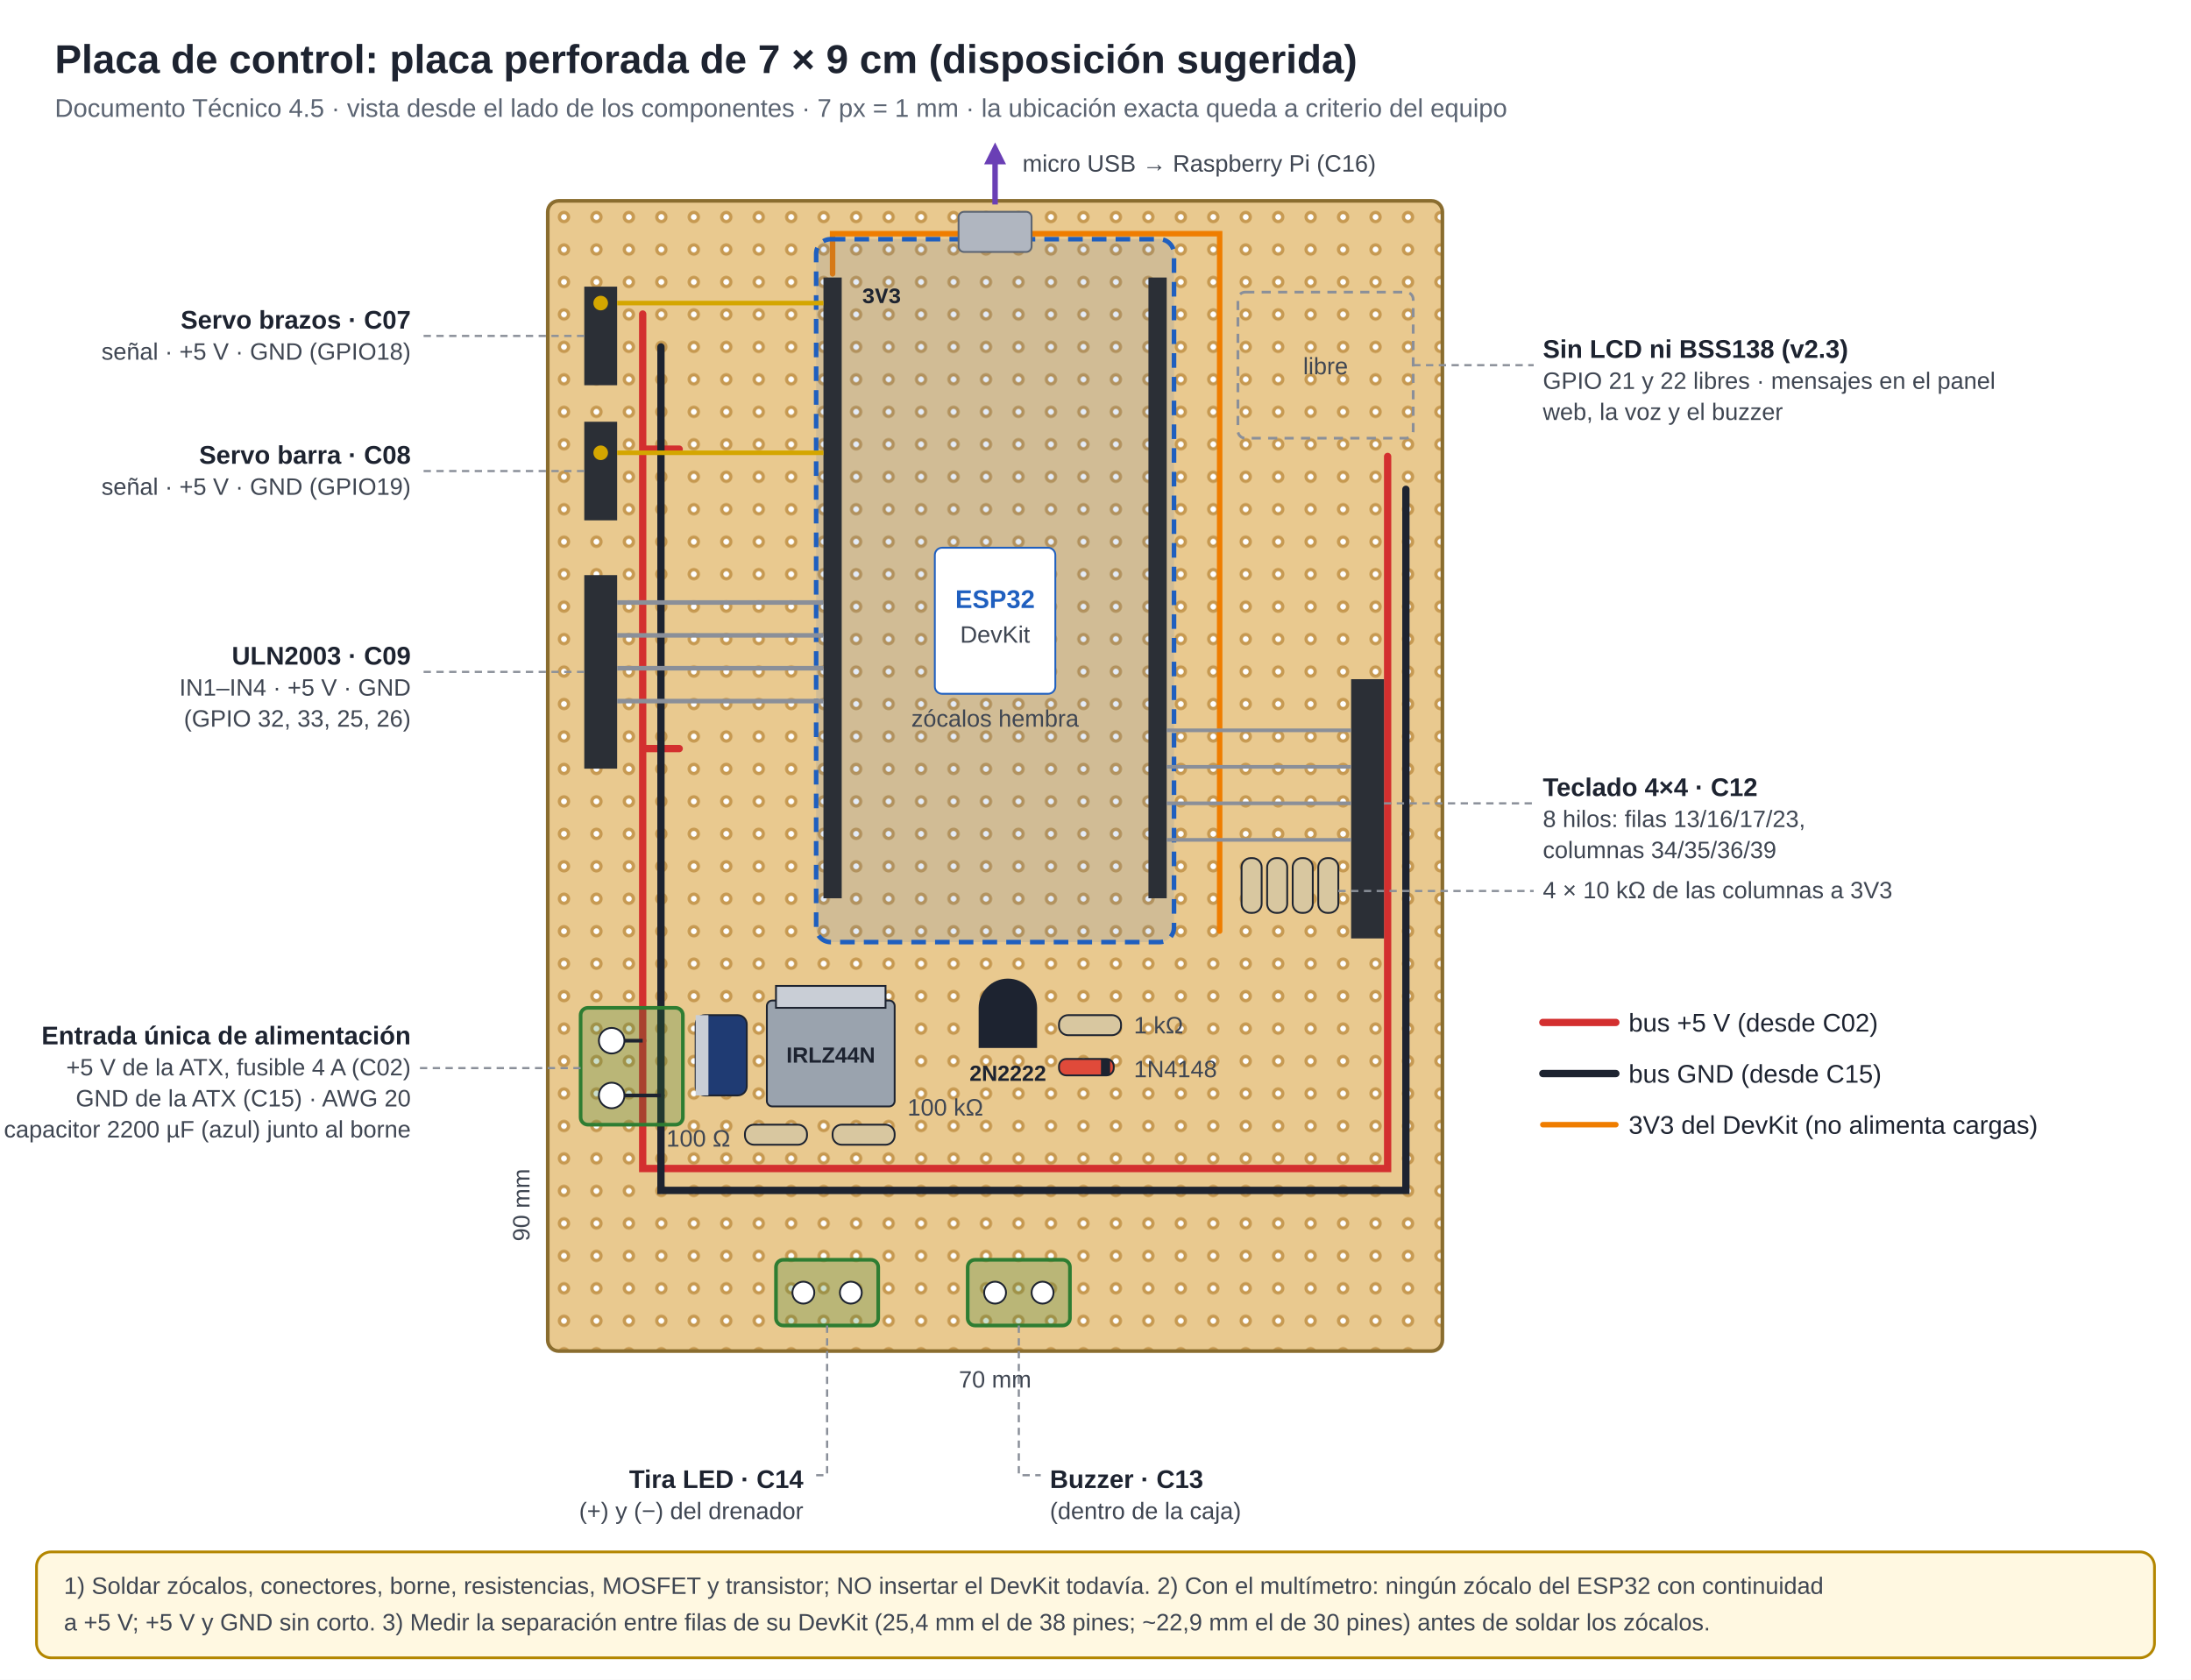
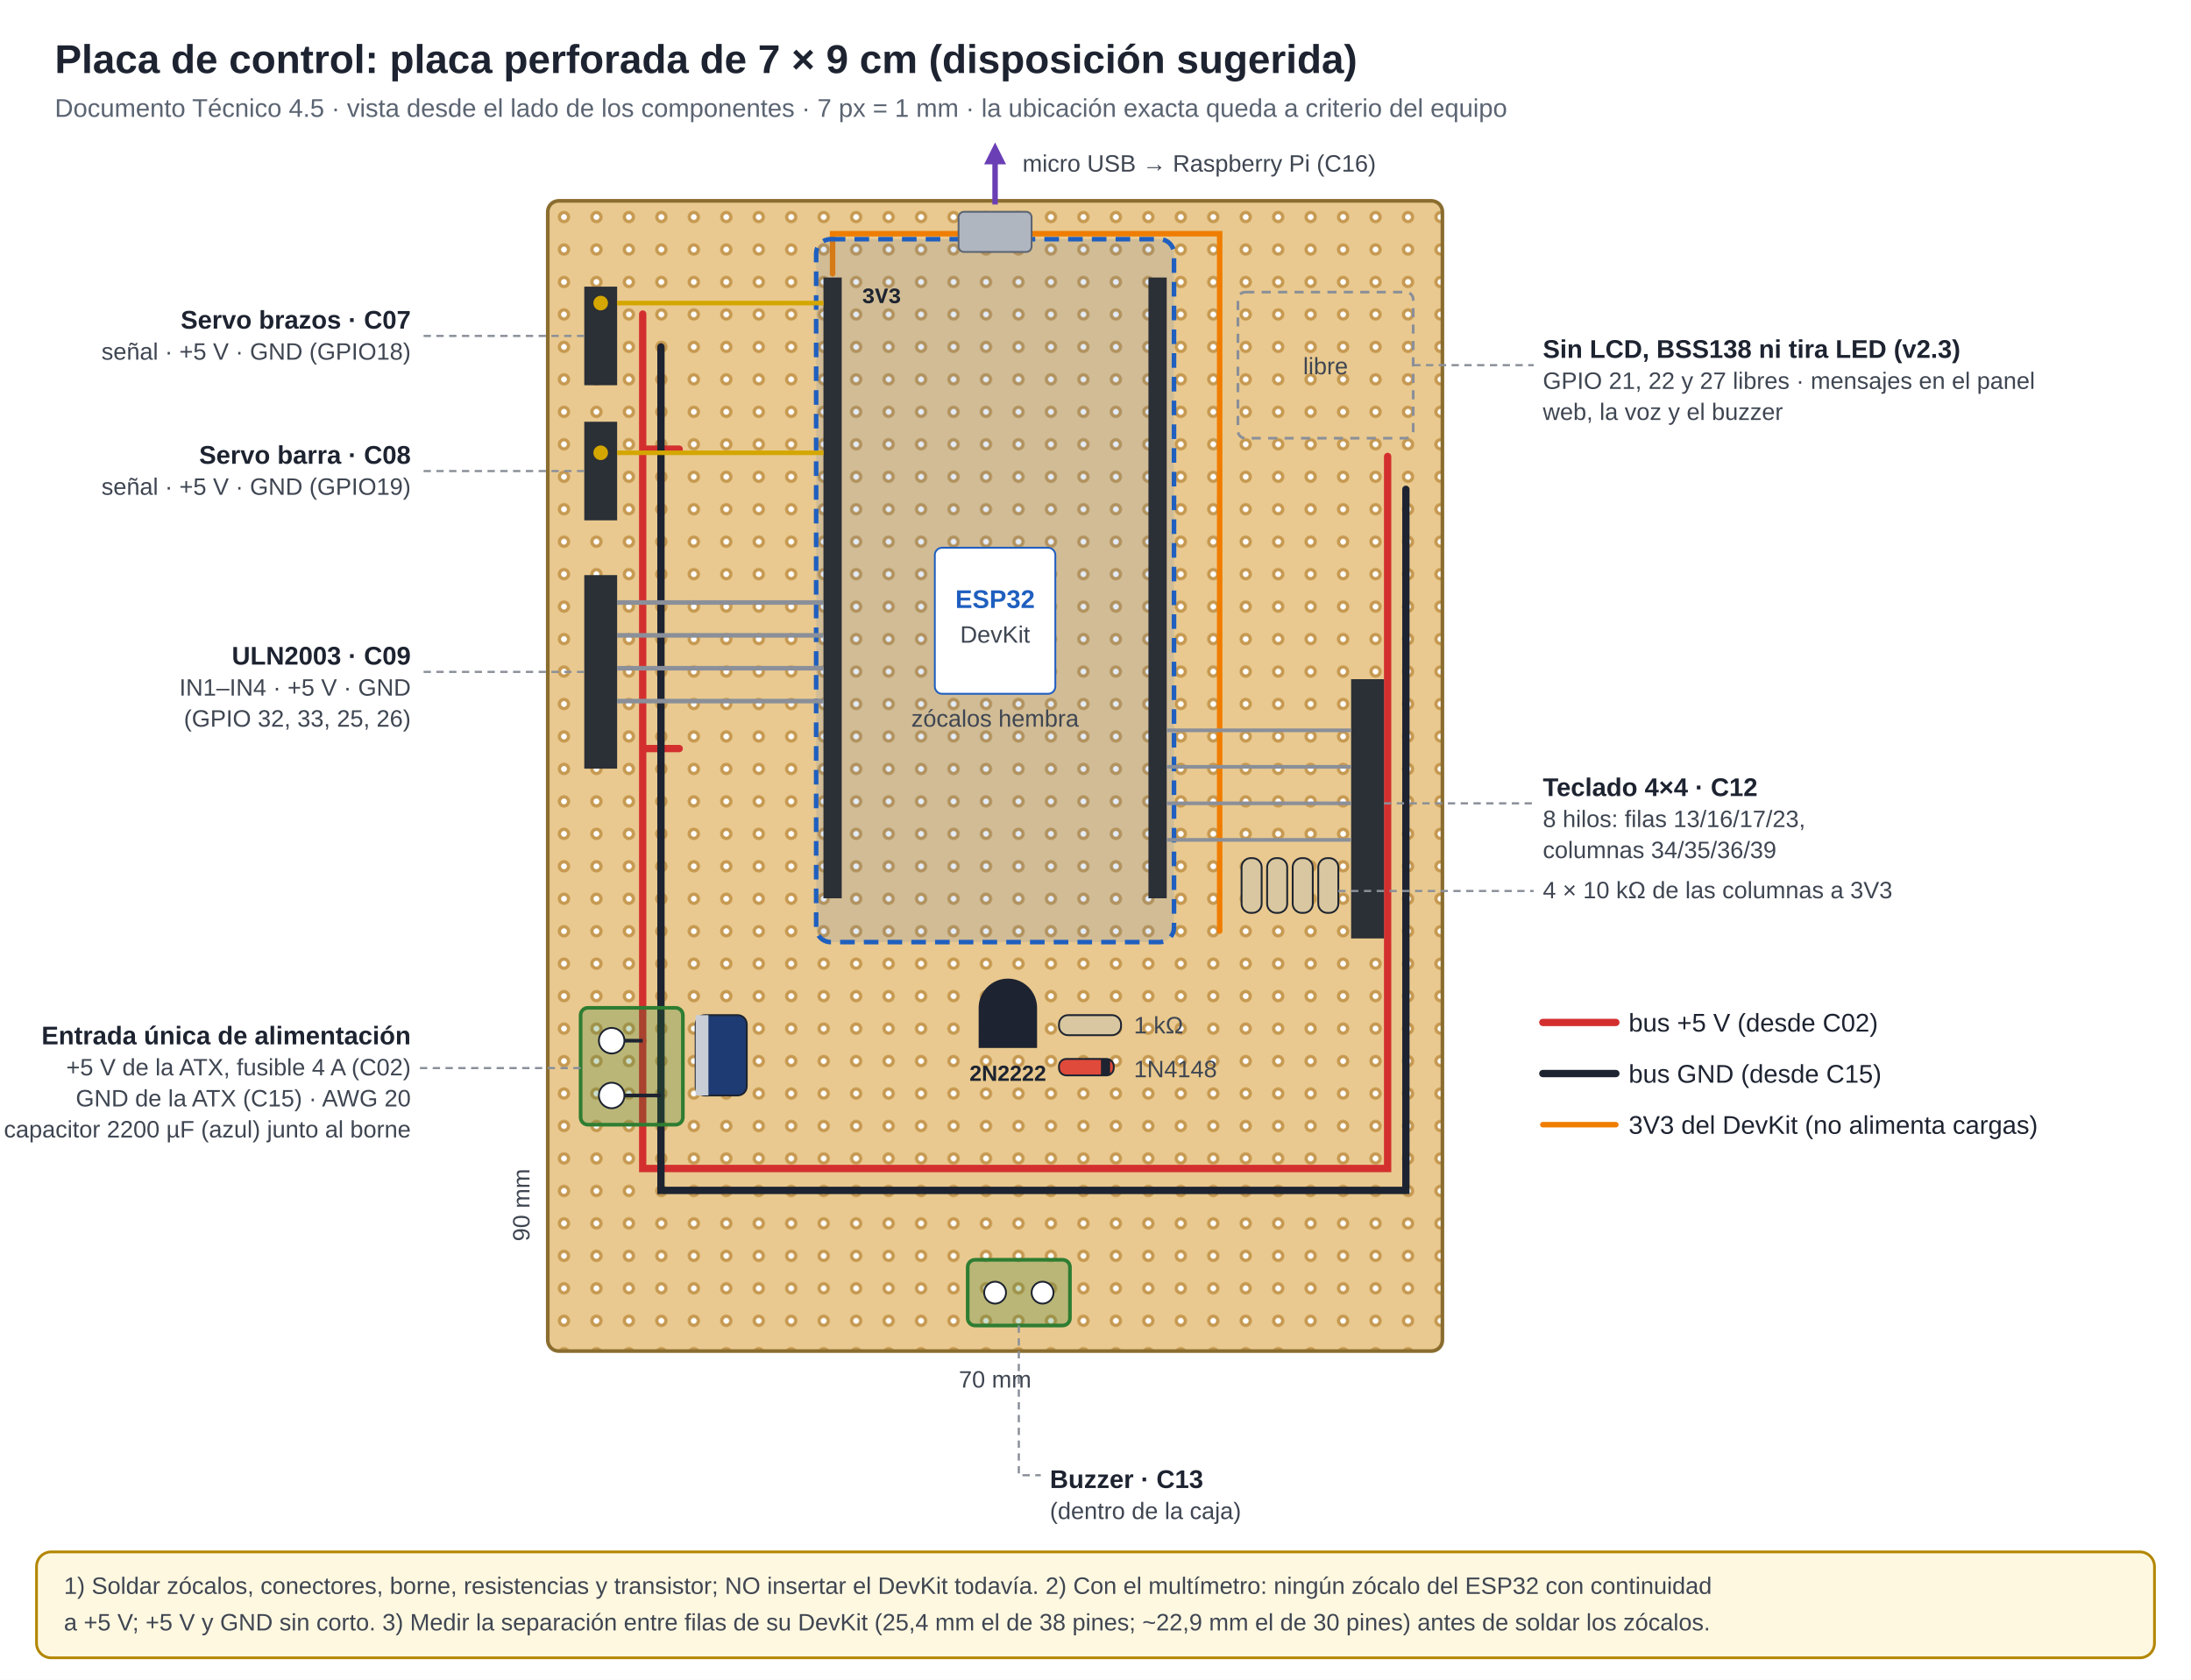
<svg xmlns="http://www.w3.org/2000/svg" viewBox="0 0 1200 920" width="1200" height="920" font-family="Arial, Helvetica, sans-serif">
  <style>
    text { fill: #1d2330; font-size: 14px; }
    .t { font-size: 22px; font-weight: 700; }
    .st { font-size: 14px; fill: #5b6472; }
    .b { font-weight: 700; }
    .s { font-size: 13px; fill: #3f4652; }
    .pin { font-size: 12px; font-weight: 700; font-family: Consolas, "Courier New", monospace; }
    .comp { fill: #ffffff; stroke: #1d2330; stroke-width: 1.5; }
    .hdr { fill: #2b2f36; }
    .lider { stroke: #8a8f99; stroke-width: 1.2; fill: none; stroke-dasharray: 4 3; }
    .v5 { stroke: #d32f2f; stroke-width: 4; fill: none; stroke-linecap: round; }
    .gnd { stroke: #1d2330; stroke-width: 4; fill: none; stroke-linecap: round; }
    .v33 { stroke: #ef7d00; stroke-width: 3; fill: none; stroke-linecap: round; }
    .aviso { fill: #fff8e1; stroke: #b38600; stroke-width: 1.5; }
  </style>
  <defs>
    <pattern id="agujeros" x="300" y="110" width="17.78" height="17.78" patternUnits="userSpaceOnUse">
      <rect width="17.78" height="17.78" fill="#e9c98f" />
      <circle cx="8.89" cy="8.89" r="3.4" fill="#c79a52" />
      <circle cx="8.89" cy="8.89" r="1.6" fill="#fff" />
    </pattern>
  </defs>
  <rect width="1200" height="920" fill="#ffffff" />
  <text x="30" y="40" class="t">Placa de control: placa perforada de 7 × 9 cm (disposición sugerida)</text>
  <text x="30" y="64" class="st">Documento Técnico 4.5 · vista desde el lado de los componentes · 7 px = 1 mm · la ubicación exacta queda a criterio del equipo</text>
  <rect x="300" y="110" width="490" height="630" rx="6" fill="url(#agujeros)" stroke="#8a6d2f" stroke-width="2" />
  <text x="545" y="760" text-anchor="middle" class="s">70 mm</text>
  <text x="290" y="660" class="s" transform="rotate(-90 290 660)" text-anchor="middle">90 mm</text>
  <path d="M352 570 V640 H760 V250" class="v5" />
  <path d="M352 570 V172 M352 246 H372 M352 410 H372" class="v5" />
  <path d="M362 600 V652 H770 V268" class="gnd" />
  <path d="M362 600 V190" class="gnd" />
  <path d="M456 150 V128 H668 V510" class="v33" />
  <rect x="447" y="131" width="196" height="385" rx="8" fill="#1f5fbf" fill-opacity="0.12" stroke="#1f5fbf" stroke-width="2.5" stroke-dasharray="8 5" />
  <rect x="451" y="152" width="10" height="340" class="hdr" />
  <rect x="629" y="152" width="10" height="340" class="hdr" />
  <rect x="512" y="300" width="66" height="80" rx="4" fill="#ffffff" stroke="#1f5fbf" />
  <text x="545" y="333" text-anchor="middle" class="b" style="fill:#1f5fbf">ESP32</text>
  <text x="545" y="352" text-anchor="middle" class="s">DevKit</text>
  <text x="545" y="398" text-anchor="middle" class="s">zócalos hembra</text>
  <rect x="525" y="116" width="40" height="22" rx="3" fill="#b0b6c0" stroke="#5b6472" />
  <path d="M545 112 V86" stroke="#6a3fb5" stroke-width="3" />
  <polygon points="539,90 545,78 551,90" fill="#6a3fb5" />
  <text x="560" y="94" class="s">micro USB → Raspberry Pi (C16)</text>
  <text x="472" y="166" class="pin">3V3</text>
  <g>
    <rect x="320" y="157" width="18" height="54" class="hdr" />
    <rect x="320" y="231" width="18" height="54" class="hdr" />
    <rect x="320" y="315" width="18" height="106" class="hdr" />
    <circle cx="329" cy="166" r="4" fill="#d4a600" />
    <circle cx="329" cy="248" r="4" fill="#d4a600" />
  </g>
  <path d="M338 166 H451" stroke="#d4a600" stroke-width="2.5" />
  <path d="M338 248 H451" stroke="#d4a600" stroke-width="2.5" />
  <path d="M338 330 H451 M338 348 H451 M338 366 H451 M338 384 H451" stroke="#8a8f99" stroke-width="2.5" />
  <path d="M320 184 H230" class="lider" />
  <text x="225" y="180" text-anchor="end" class="b">Servo brazos · C07</text>
  <text x="225" y="197" text-anchor="end" class="s">señal · +5 V · GND (GPIO18)</text>
  <path d="M320 258 H230" class="lider" />
  <text x="225" y="254" text-anchor="end" class="b">Servo barra · C08</text>
  <text x="225" y="271" text-anchor="end" class="s">señal · +5 V · GND (GPIO19)</text>
  <path d="M320 368 H230" class="lider" />
  <text x="225" y="364" text-anchor="end" class="b">ULN2003 · C09</text>
  <text x="225" y="381" text-anchor="end" class="s">IN1–IN4 · +5 V · GND</text>
  <text x="225" y="398" text-anchor="end" class="s">(GPIO 32, 33, 25, 26)</text>
  <rect x="318" y="552" width="56" height="64" rx="4" fill="#2e7d32" fill-opacity="0.25" stroke="#2e7d32" stroke-width="2" />
  <circle cx="335" cy="570" r="7" fill="#fff" stroke="#1d2330" />
  <circle cx="335" cy="600" r="7" fill="#fff" stroke="#1d2330" />
  <path d="M342 570 H352 M342 600 H362" stroke="#1d2330" stroke-width="2" />
  <path d="M318 585 H230" class="lider" />
  <text x="225" y="572" text-anchor="end" class="b">Entrada única de alimentación</text>
  <text x="225" y="589" text-anchor="end" class="s">+5 V de la ATX, fusible 4 A (C02)</text>
  <text x="225" y="606" text-anchor="end" class="s">GND de la ATX (C15) · AWG 20</text>
  <text x="225" y="623" text-anchor="end" class="s">capacitor 2200 µF (azul) junto al borne</text>
  <rect x="381" y="556" width="28" height="44" rx="5" fill="#1f3b73" stroke="#1d2330" />
  <rect x="381" y="556" width="7" height="44" fill="#c9ced6" />
-   <rect x="420" y="548" width="70" height="58" rx="3" fill="#9aa3ae" stroke="#1d2330" />
-   <rect x="425" y="540" width="60" height="12" fill="#c9ced6" stroke="#1d2330" />
-   <text x="455" y="582" text-anchor="middle" class="b" style="font-size:12px">IRLZ44N</text>
-   <rect x="408" y="616" width="34" height="11" rx="5" fill="#d8c7a0" stroke="#1d2330" />
-   <text x="400" y="628" text-anchor="end" class="s">100 Ω</text>
-   <rect x="456" y="616" width="34" height="11" rx="5" fill="#d8c7a0" stroke="#1d2330" />
-   <text x="497" y="611" class="s">100 kΩ</text>
-   <rect x="425" y="690" width="56" height="36" rx="4" fill="#2e7d32" fill-opacity="0.25" stroke="#2e7d32" stroke-width="2" />
-   <circle cx="440" cy="708" r="6" fill="#fff" stroke="#1d2330" />
-   <circle cx="466" cy="708" r="6" fill="#fff" stroke="#1d2330" />
-   <path d="M453 726 V808 H445" class="lider" />
-   <text x="440" y="815" text-anchor="end" class="b">Tira LED · C14</text>
-   <text x="440" y="832" text-anchor="end" class="s">(+) y (−) del drenador</text>
  <path d="M536 552 a16 16 0 0 1 32 0 v22 h-32 z" fill="#1d2330" />
  <text x="552" y="592" text-anchor="middle" class="b" style="font-size:12px">2N2222</text>
  <rect x="580" y="556" width="34" height="11" rx="5" fill="#d8c7a0" stroke="#1d2330" />
  <text x="621" y="566" class="s">1 kΩ</text>
  <rect x="580" y="580" width="30" height="9" rx="4" fill="#e04a3a" stroke="#1d2330" />
  <rect x="603" y="580" width="5" height="9" fill="#1d2330" />
  <text x="621" y="590" class="s">1N4148</text>
  <rect x="530" y="690" width="56" height="36" rx="4" fill="#2e7d32" fill-opacity="0.25" stroke="#2e7d32" stroke-width="2" />
  <circle cx="545" cy="708" r="6" fill="#fff" stroke="#1d2330" />
  <circle cx="571" cy="708" r="6" fill="#fff" stroke="#1d2330" />
  <path d="M558 726 V808 H570" class="lider" />
  <text x="575" y="815" class="b">Buzzer · C13</text>
  <text x="575" y="832" class="s">(dentro de la caja)</text>
  <path d="M774 200 H840" class="lider" />
-   <text x="845" y="196" class="b">Sin LCD ni BSS138 (v2.3)</text>
-   <text x="845" y="213" class="s">GPIO 21 y 22 libres · mensajes en el panel</text>
+   <text x="845" y="196" class="b">Sin LCD, BSS138 ni tira LED (v2.3)</text>
+   <text x="845" y="213" class="s">GPIO 21, 22 y 27 libres · mensajes en el panel</text>
  <text x="845" y="230" class="s">web, la voz y el buzzer</text>
  <rect x="678" y="160" width="96" height="80" rx="4" fill="none" stroke="#8a8f99" stroke-width="1.5" stroke-dasharray="5 4" />
  <text x="726" y="205" text-anchor="middle" class="s">libre</text>
  <rect x="740" y="372" width="18" height="142" class="hdr" />
  <path d="M639 400 H740 M639 420 H740 M639 440 H740 M639 460 H740" stroke="#8a8f99" stroke-width="2" />
  <g fill="#d8c7a0" stroke="#1d2330">
    <rect x="680" y="470" width="11" height="30" rx="5" />
    <rect x="694" y="470" width="11" height="30" rx="5" />
    <rect x="708" y="470" width="11" height="30" rx="5" />
    <rect x="722" y="470" width="11" height="30" rx="5" />
  </g>
  <path d="M758 440 H840" class="lider" />
  <text x="845" y="436" class="b">Teclado 4×4 · C12</text>
  <text x="845" y="453" class="s">8 hilos: filas 13/16/17/23,</text>
  <text x="845" y="470" class="s">columnas 34/35/36/39</text>
  <path d="M733 488 H840" class="lider" />
  <text x="845" y="492" class="s">4 × 10 kΩ de las columnas a 3V3</text>
  <path d="M845 560 H885" class="v5" />
  <text x="892" y="565">bus +5 V (desde C02)</text>
  <path d="M845 588 H885" class="gnd" />
  <text x="892" y="593">bus GND (desde C15)</text>
  <path d="M845 616 H885" class="v33" />
  <text x="892" y="621">3V3 del DevKit (no alimenta cargas)</text>
  <rect x="20" y="850" width="1160" height="58" rx="8" class="aviso" />
-   <text x="35" y="873" class="s">1) Soldar zócalos, conectores, borne, resistencias, MOSFET y transistor; NO insertar el DevKit todavía. 2) Con el multímetro: ningún zócalo del ESP32 con continuidad</text>
+   <text x="35" y="873" class="s">1) Soldar zócalos, conectores, borne, resistencias y transistor; NO insertar el DevKit todavía. 2) Con el multímetro: ningún zócalo del ESP32 con continuidad</text>
  <text x="35" y="893" class="s">a +5 V; +5 V y GND sin corto. 3) Medir la separación entre filas de su DevKit (25,4 mm el de 38 pines; ~22,9 mm el de 30 pines) antes de soldar los zócalos.</text>
</svg>
